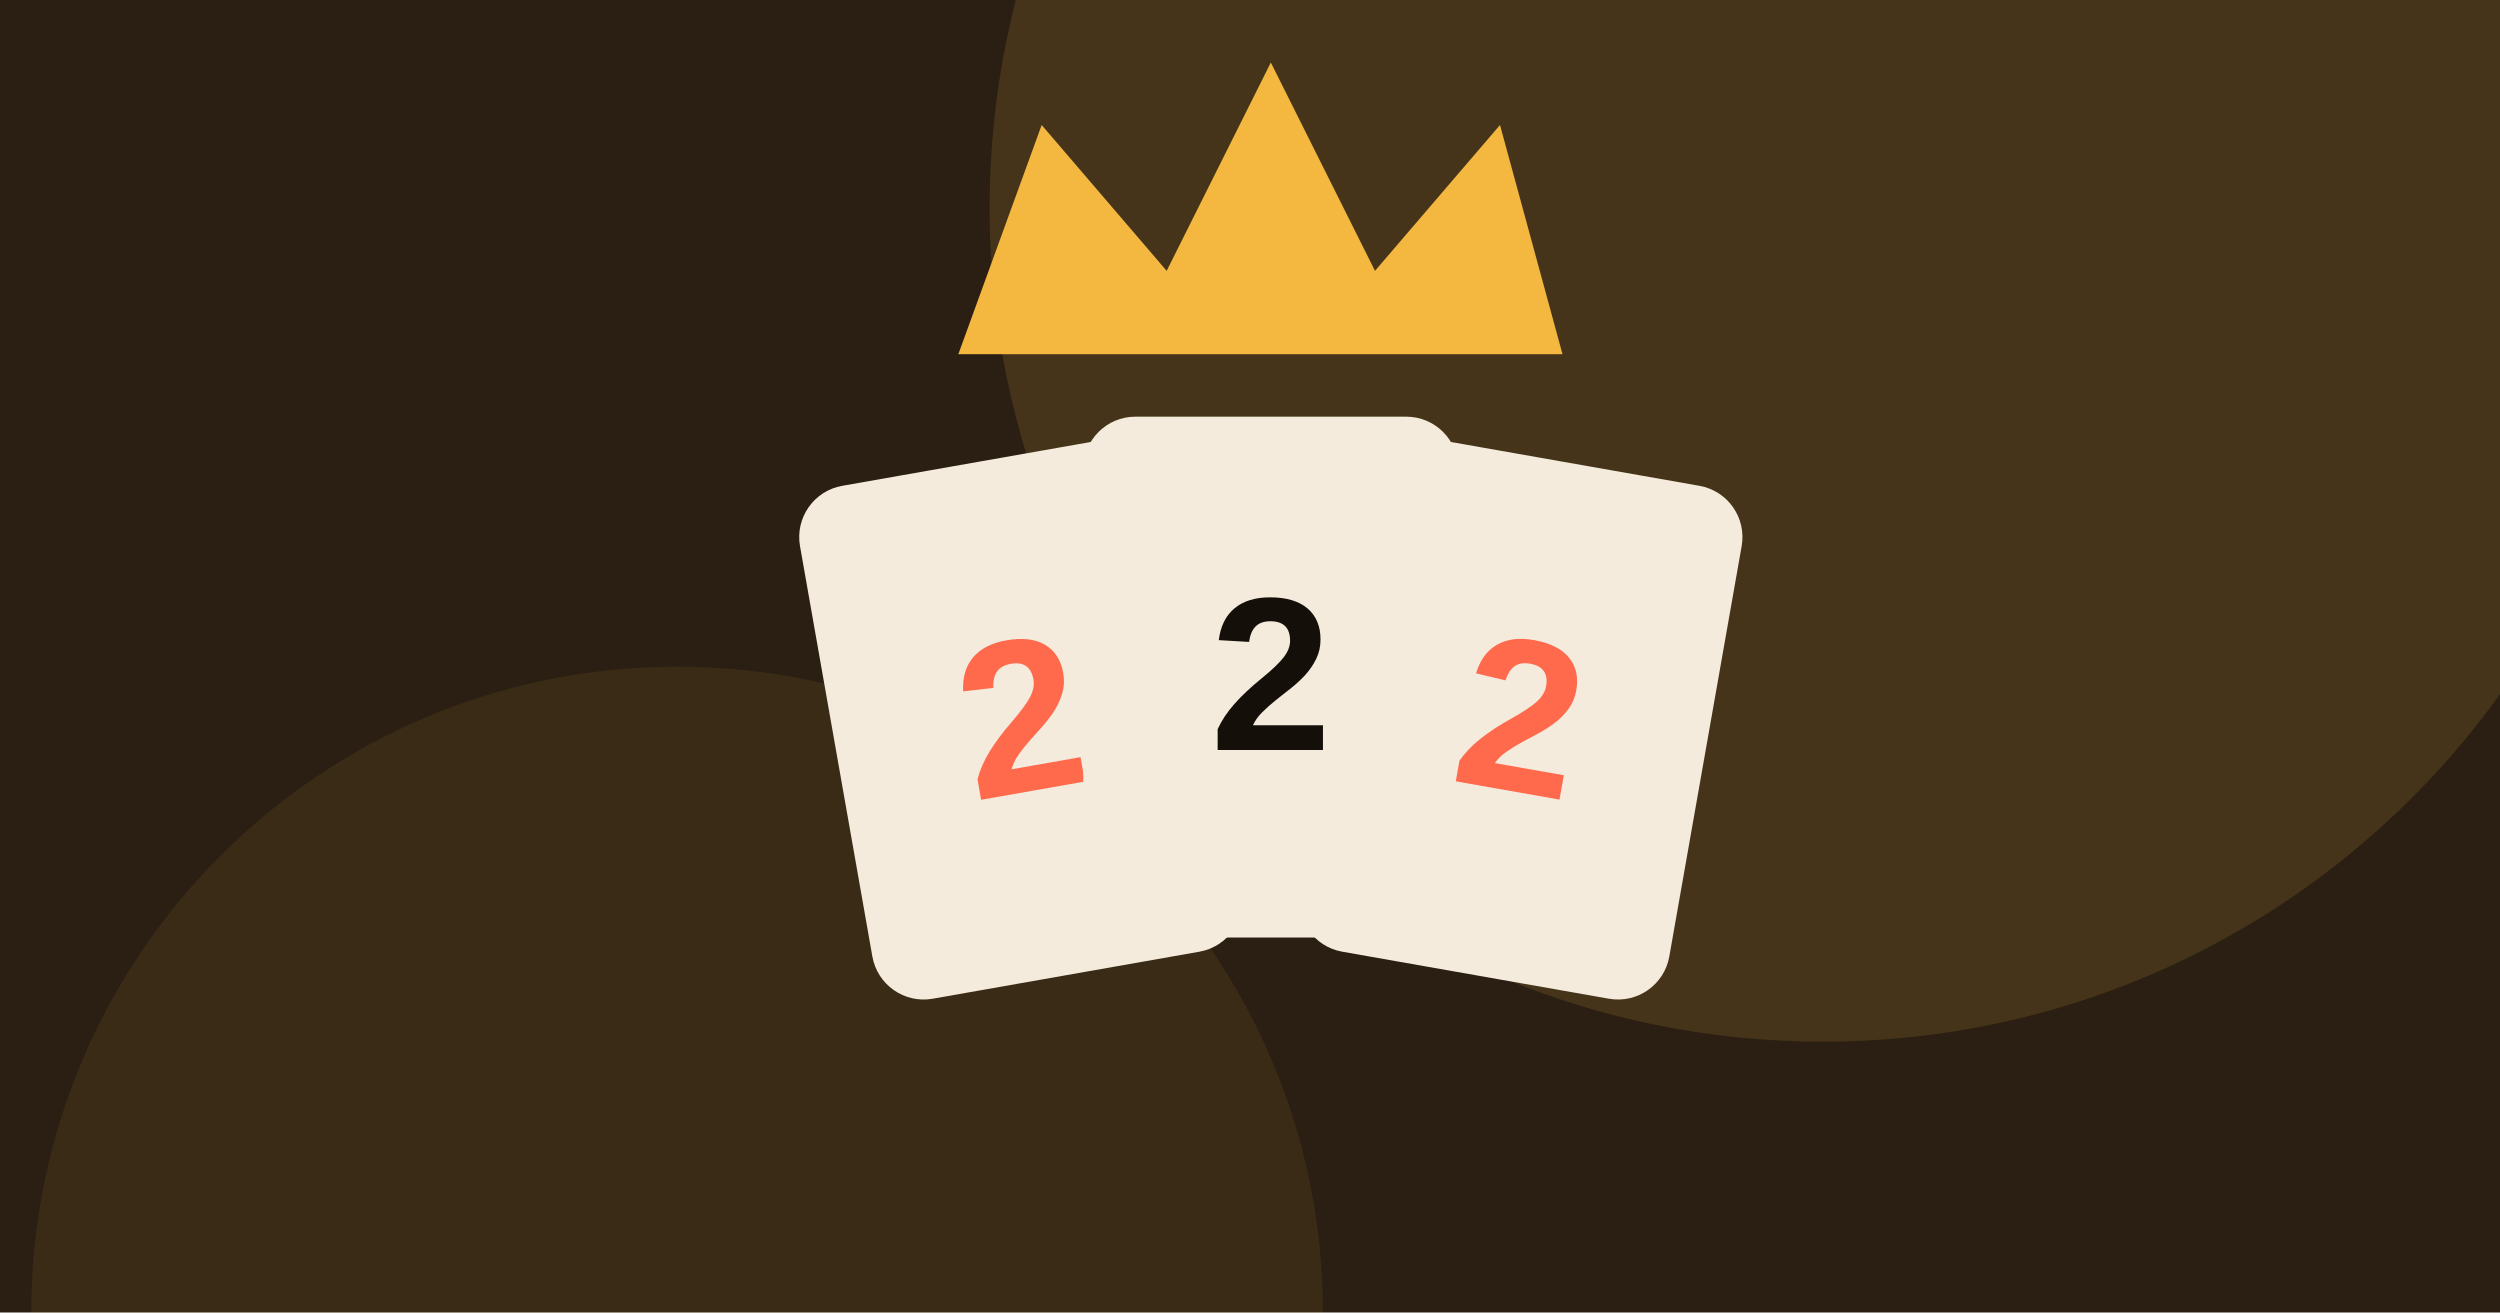
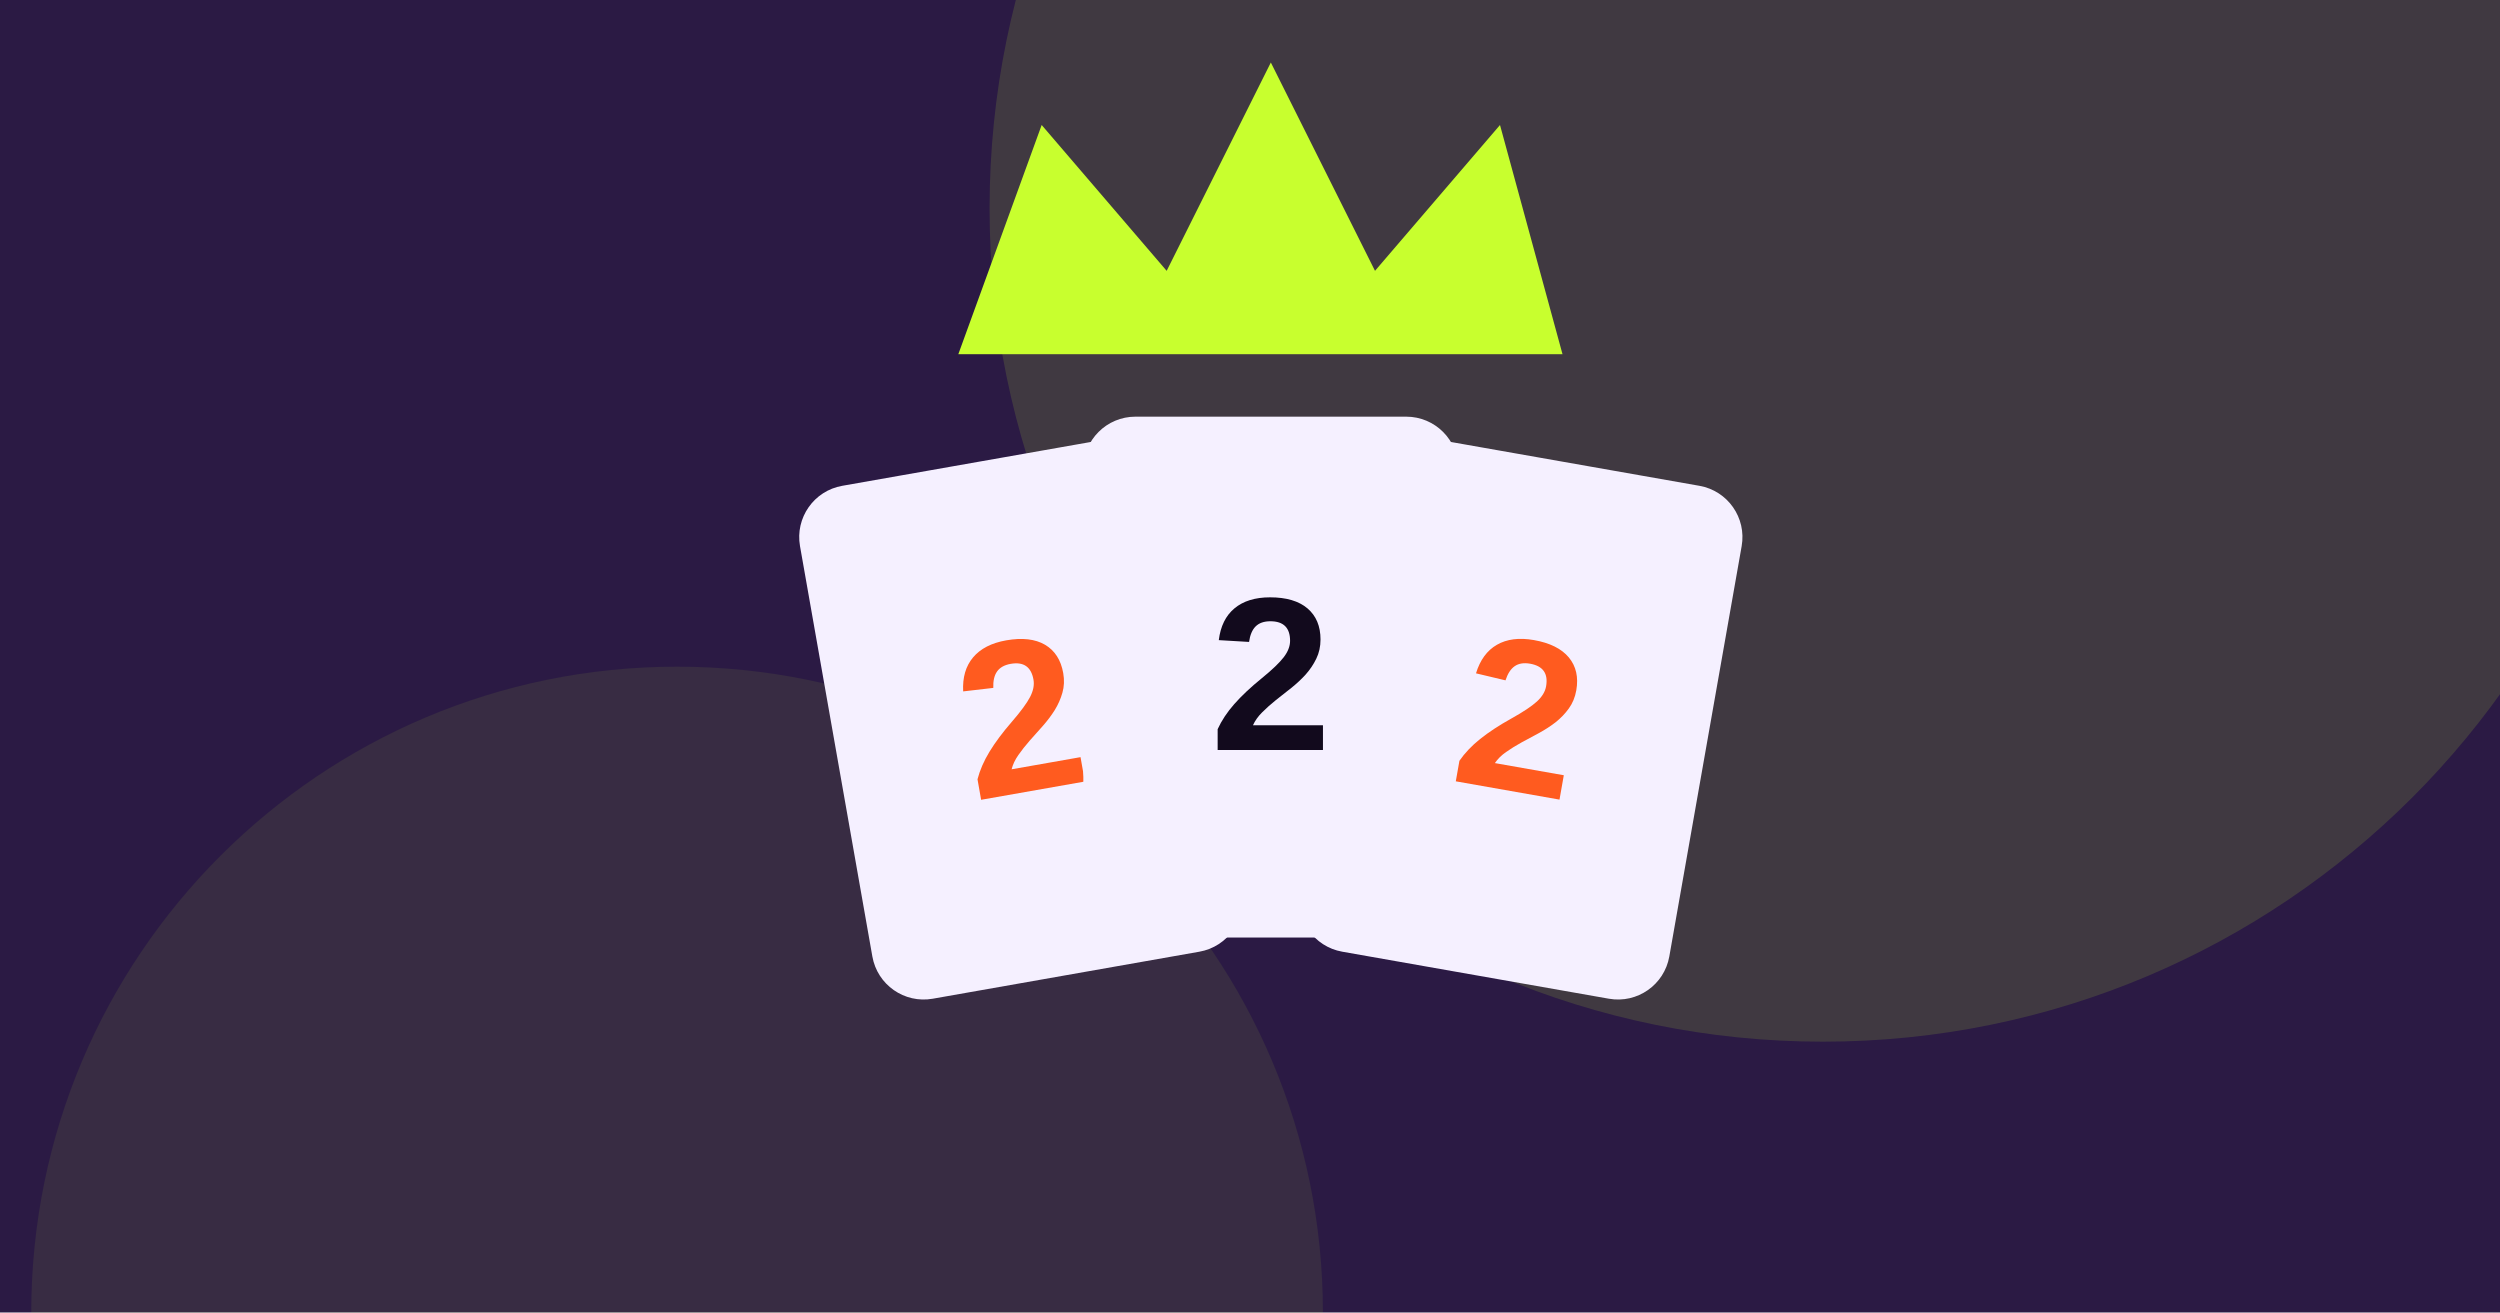
<svg xmlns="http://www.w3.org/2000/svg" viewBox="0 0 240 126" width="240" height="126">
-   <rect width="240" height="126" fill="#2a1f12" />
-   <circle cx="175" cy="20" r="80" fill="#f4b740" opacity=".14" />
-   <circle cx="65" cy="126" r="62" fill="#f4b740" opacity=".08" />
+   <rect width="240" height="126" fill="#2B1A44" />
+   <circle cx="175" cy="20" r="80" fill="#C8FF2E" opacity=".14" />
+   <circle cx="65" cy="126" r="62" fill="#C8FF2E" opacity=".08" />
  <g transform="rotate(-10 98.0 69.0)">
-     <rect x="80" y="44" width="36" height="50" rx="5" fill="#f4ebdc" />
-     <text x="98.0" y="76.0" font-size="21.0" fill="#ff6a4d" font-family="Arial,Helvetica,sans-serif" font-weight="700" text-anchor="middle">2</text>
+     <rect x="80" y="44" width="36" height="50" rx="5" fill="#F5F0FF" />
+     <text x="98.0" y="76.0" font-size="21.0" fill="#FF5B1F" font-family="Arial,Helvetica,sans-serif" font-weight="700" text-anchor="middle">2</text>
  </g>
  <g transform="rotate(0 122.0 65.0)">
-     <rect x="104" y="40" width="36" height="50" rx="5" fill="#f4ebdc" />
-     <text x="122.0" y="72.0" font-size="21.0" fill="#141009" font-family="Arial,Helvetica,sans-serif" font-weight="700" text-anchor="middle">2</text>
+     <rect x="104" y="40" width="36" height="50" rx="5" fill="#F5F0FF" />
+     <text x="122.0" y="72.0" font-size="21.0" fill="#120A1D" font-family="Arial,Helvetica,sans-serif" font-weight="700" text-anchor="middle">2</text>
  </g>
  <g transform="rotate(10 146.0 69.0)">
-     <rect x="128" y="44" width="36" height="50" rx="5" fill="#f4ebdc" />
-     <text x="146.0" y="76.0" font-size="21.0" fill="#ff6a4d" font-family="Arial,Helvetica,sans-serif" font-weight="700" text-anchor="middle">2</text>
+     <rect x="128" y="44" width="36" height="50" rx="5" fill="#F5F0FF" />
+     <text x="146.0" y="76.0" font-size="21.0" fill="#FF5B1F" font-family="Arial,Helvetica,sans-serif" font-weight="700" text-anchor="middle">2</text>
  </g>
-   <path d="M92 34 L100 12 L112 26 L122 6 L132 26 L144 12 L150 34 Z" fill="#f4b740" />
+   <path d="M92 34 L100 12 L112 26 L122 6 L132 26 L144 12 L150 34 Z" fill="#C8FF2E" />
</svg>
